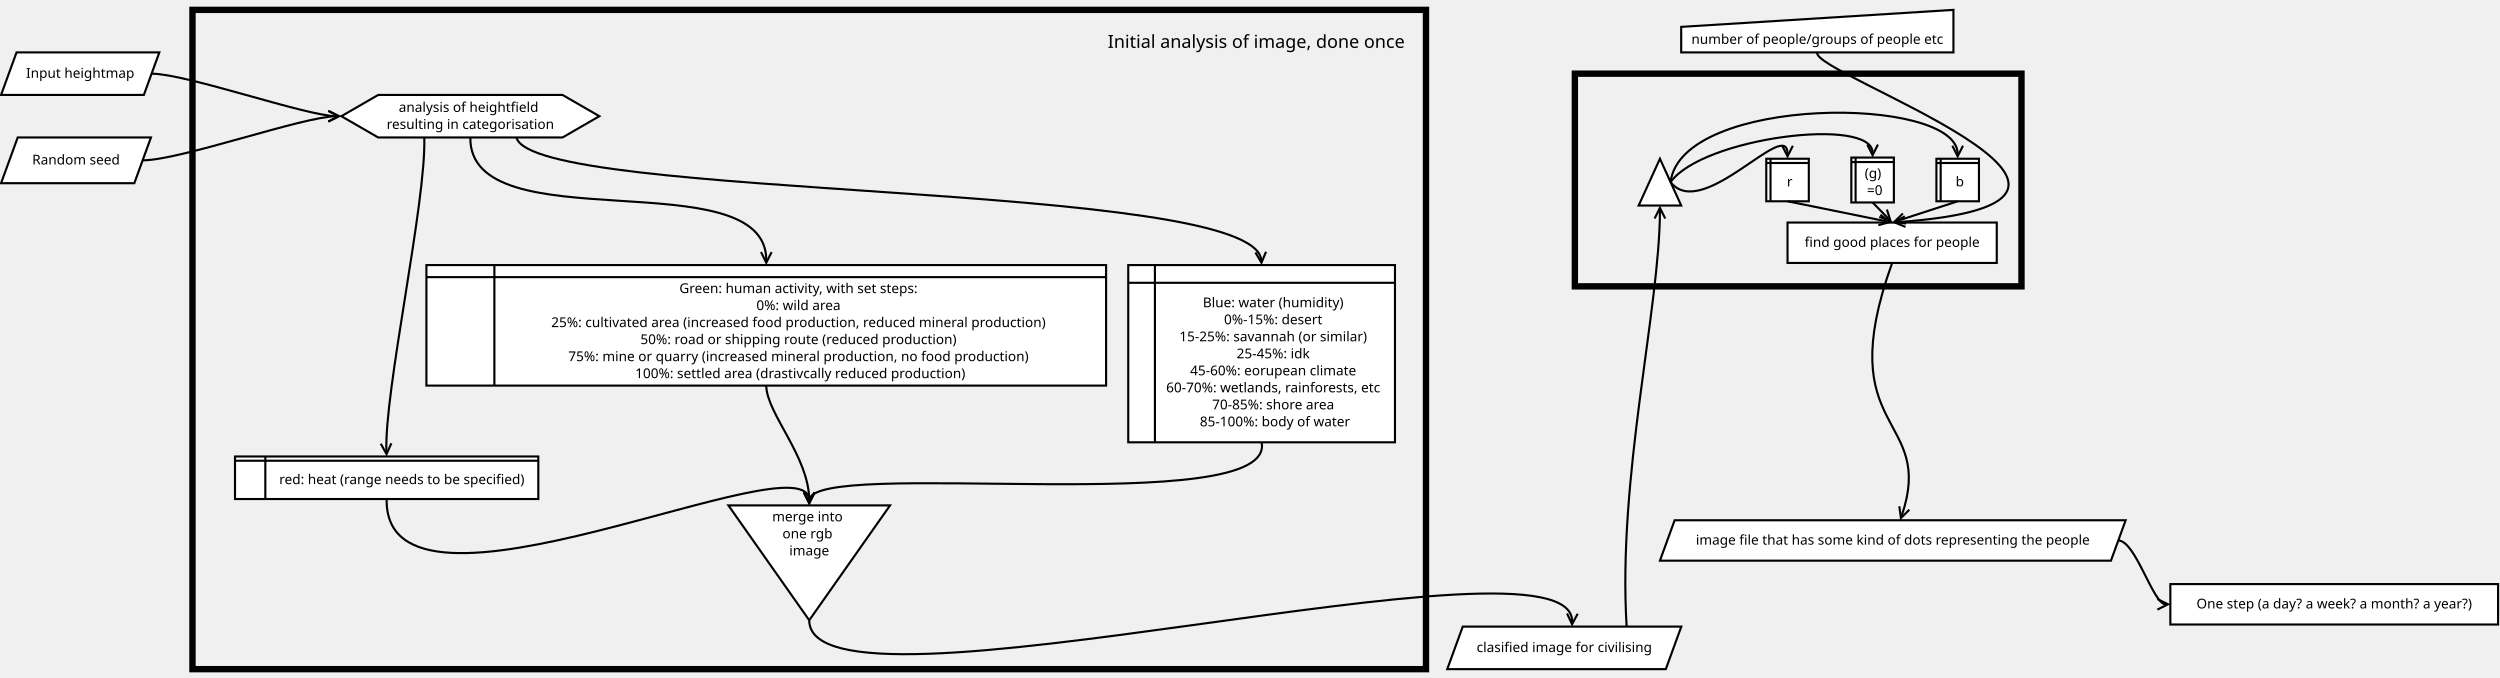
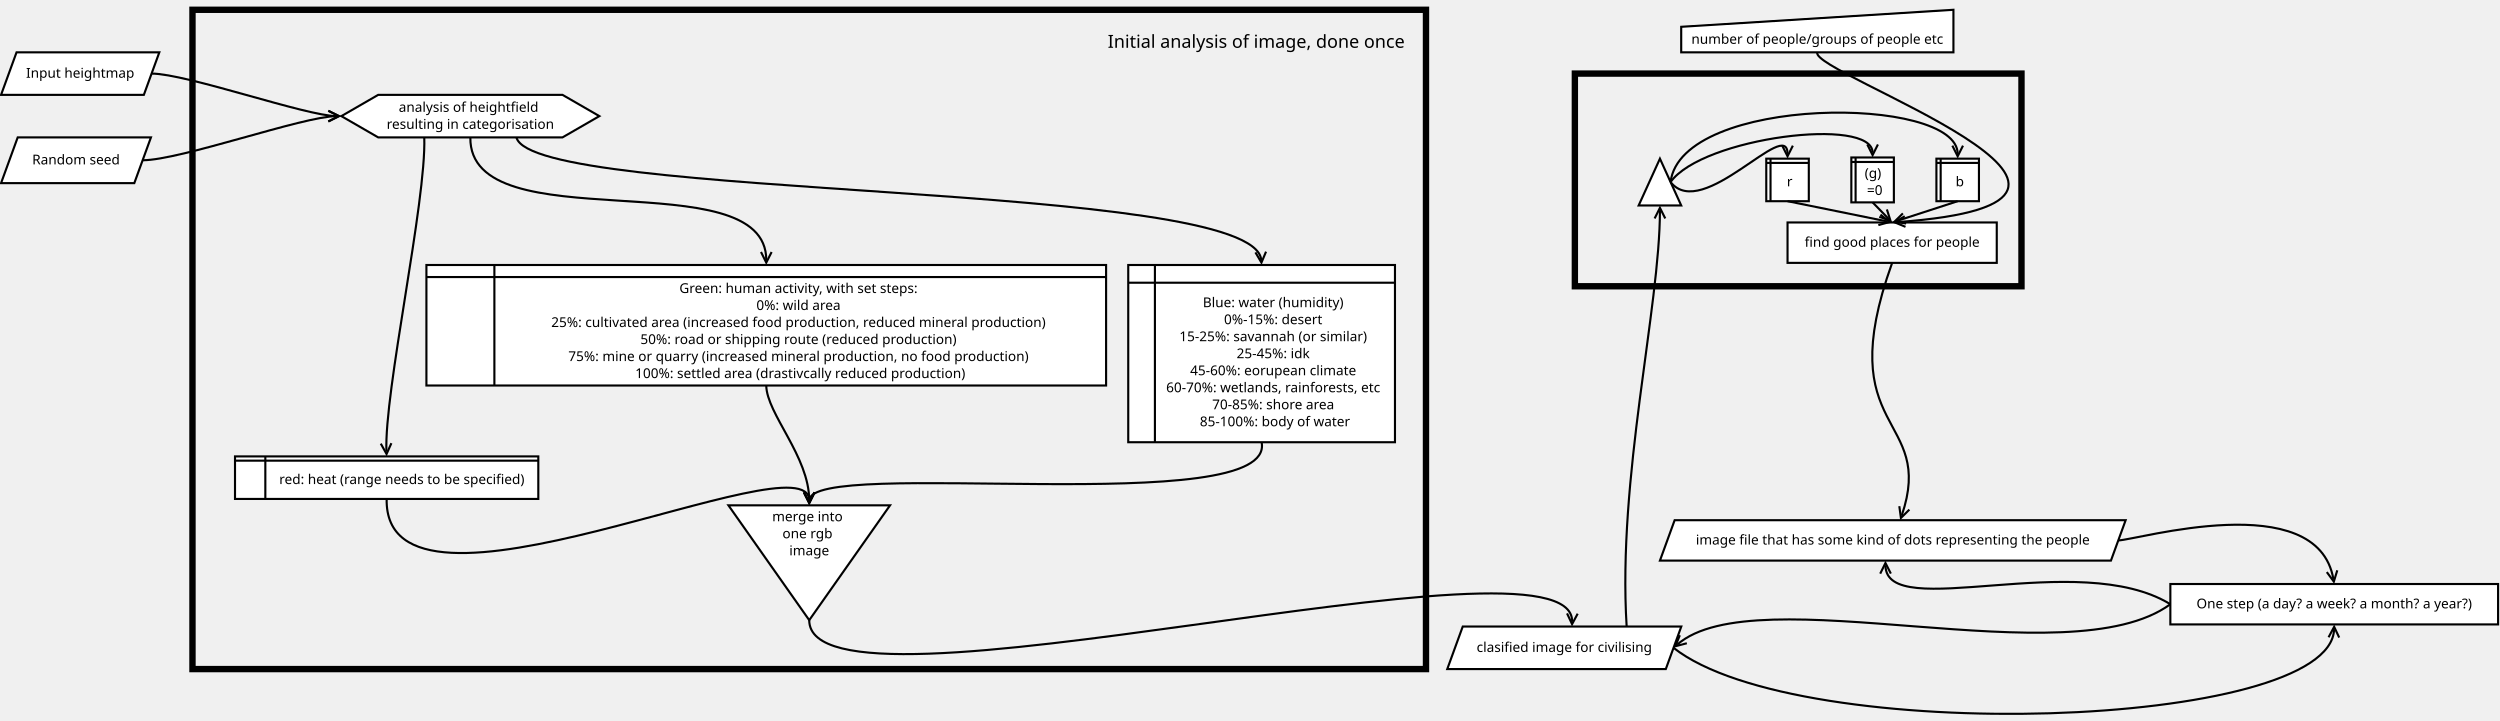
- <svg xmlns="http://www.w3.org/2000/svg" width="118cm" height="32cm" viewBox="19 36 2351 627">
+ <svg xmlns="http://www.w3.org/2000/svg" width="118cm" height="34cm" viewBox="19 36 2351 667">
  <g id="Background">
    <rect style="fill: none; stroke-opacity: 1; stroke-width: 6; stroke: #000000" x="200" y="40" width="1160" height="620" rx="0" ry="0" />
    <g>
      <polygon style="fill: #ffffff; fill-opacity: 1; stroke-opacity: 1; stroke-width: 2; stroke: #000000" fill-rule="evenodd" points="34.559,80 168.832,80 154.274,120 20,120 " />
      <text font-size="12.8" style="fill: #000000; fill-opacity: 1; stroke: none;text-anchor:middle;font-family:sans-serif;font-style:normal;font-weight:normal" x="94.416" y="103.9">
        <tspan x="94.416" y="103.9">Input heightmap</tspan>
      </text>
    </g>
    <g>
      <polygon style="fill: #ffffff; fill-opacity: 1; stroke-opacity: 1; stroke-width: 2; stroke: #000000" fill-rule="evenodd" points="35.651,160 160.951,160 145.301,203 20,203 " />
      <text font-size="12.8" style="fill: #000000; fill-opacity: 1; stroke: none;text-anchor:middle;font-family:sans-serif;font-style:normal;font-weight:normal" x="90.476" y="185.4">
        <tspan x="90.476" y="185.4">Random seed</tspan>
      </text>
    </g>
    <g>
      <path style="fill: #ffffff; fill-opacity: 1; stroke-opacity: 1; stroke-width: 2; stroke: #000000" fill-rule="evenodd" d="M 374.66 120 L 547.96,120 L 582.62,140 L 547.96,160 L 374.66,160 L 340,140 L 374.66,120z" />
      <text font-size="12.8" style="fill: #000000; fill-opacity: 1; stroke: none;text-anchor:middle;font-family:sans-serif;font-style:normal;font-weight:normal" x="461.31" y="136">
        <tspan x="461.31" y="136">analysis of heightfield</tspan>
        <tspan x="461.31" y="152">resulting in categorisation</tspan>
      </text>
    </g>
    <g>
      <path style="fill: none; stroke-opacity: 1; stroke-width: 2; stroke: #000000" d="M 161.553 100 C 194.237,100 307.316,140 335.528,140" />
      <polyline style="fill: none; stroke-opacity: 1; stroke-width: 2; stroke: #000000" points="327.764,145 337.764,140 327.764,135 " />
    </g>
    <g>
      <path style="fill: none; stroke-opacity: 1; stroke-width: 2; stroke: #000000" d="M 153.126 181.5 C 188.608,181.5 304.518,140 335.528,140" />
      <polyline style="fill: none; stroke-opacity: 1; stroke-width: 2; stroke: #000000" points="327.764,145 337.764,140 327.764,135 " />
    </g>
    <g>
      <rect style="fill: #ffffff; fill-opacity: 1; stroke-opacity: 1; stroke-width: 2; stroke: #000000" x="240" y="460" width="285.222" height="40" rx="0" ry="0" />
      <line style="fill: none; stroke-opacity: 1; stroke-width: 2; stroke: #000000" x1="268.522" y1="460" x2="268.522" y2="500" />
      <line style="fill: none; stroke-opacity: 1; stroke-width: 2; stroke: #000000" x1="240" y1="464" x2="525.222" y2="464" />
      <text font-size="12.8" style="fill: #000000; fill-opacity: 1; stroke: none;text-anchor:middle;font-family:sans-serif;font-style:normal;font-weight:normal" x="396.872" y="486">
        <tspan x="396.872" y="486">red: heat (range needs to be specified)</tspan>
      </text>
    </g>
    <g>
      <rect style="fill: #ffffff; fill-opacity: 1; stroke-opacity: 1; stroke-width: 2; stroke: #000000" x="420" y="280" width="639.167" height="113.333" rx="0" ry="0" />
      <line style="fill: none; stroke-opacity: 1; stroke-width: 2; stroke: #000000" x1="483.917" y1="280" x2="483.917" y2="393.333" />
      <line style="fill: none; stroke-opacity: 1; stroke-width: 2; stroke: #000000" x1="420" y1="291.333" x2="1059.17" y2="291.333" />
      <text font-size="12.8" style="fill: #000000; fill-opacity: 1; stroke: none;text-anchor:middle;font-family:sans-serif;font-style:normal;font-weight:normal" x="771.542" y="306.333">
        <tspan x="771.542" y="306.333">Green: human activity, with set steps:</tspan>
        <tspan x="771.542" y="322.333">0%: wild area</tspan>
        <tspan x="771.542" y="338.333">25%: cultivated area (increased food production, reduced mineral production)</tspan>
        <tspan x="771.542" y="354.333">50%: road or shipping route (reduced production)</tspan>
        <tspan x="771.542" y="370.333">75%: mine or quarry (increased mineral production, no food production)</tspan>
        <tspan x="771.542" y="386.333">100%: settled area (drastivcally reduced production)</tspan>
      </text>
    </g>
    <g>
      <rect style="fill: #ffffff; fill-opacity: 1; stroke-opacity: 1; stroke-width: 2; stroke: #000000" x="1080" y="280" width="250.833" height="166.667" rx="0" ry="0" />
      <line style="fill: none; stroke-opacity: 1; stroke-width: 2; stroke: #000000" x1="1105.08" y1="280" x2="1105.08" y2="446.667" />
      <line style="fill: none; stroke-opacity: 1; stroke-width: 2; stroke: #000000" x1="1080" y1="296.667" x2="1330.83" y2="296.667" />
      <text font-size="12.8" style="fill: #000000; fill-opacity: 1; stroke: none;text-anchor:middle;font-family:sans-serif;font-style:normal;font-weight:normal" x="1217.96" y="319.667">
        <tspan x="1217.96" y="319.667">Blue: water (humidity)</tspan>
        <tspan x="1217.96" y="335.667">0%-15%: desert</tspan>
        <tspan x="1217.96" y="351.667">15-25%: savannah (or similar)</tspan>
        <tspan x="1217.96" y="367.667">25-45%: idk</tspan>
        <tspan x="1217.96" y="383.667">45-60%: eorupean climate</tspan>
        <tspan x="1217.96" y="399.667">60-70%: wetlands, rainforests, etc</tspan>
        <tspan x="1217.96" y="415.667">70-85%: shore area</tspan>
        <tspan x="1217.96" y="431.667">85-100%: body of water</tspan>
      </text>
    </g>
    <g>
-       <path style="fill: none; stroke-opacity: 1; stroke-width: 2; stroke: #000000" d="M 417.985 160 C 420,220 380,400 382.417,455.532" />
-       <polyline style="fill: none; stroke-opacity: 1; stroke-width: 2; stroke: #000000" points="377.084,447.993 382.514,457.766 387.074,447.558 " />
-     </g>
-     <g>
-       <path style="fill: none; stroke-opacity: 1; stroke-width: 2; stroke: #000000" d="M 461.31 160 C 460,260 740,180 739.602,275.528" />
-       <polyline style="fill: none; stroke-opacity: 1; stroke-width: 2; stroke: #000000" points="734.634,267.743 739.593,277.764 744.634,267.785 " />
-     </g>
-     <g>
-       <path style="fill: none; stroke-opacity: 1; stroke-width: 2; stroke: #000000" d="M 504.635 160 C 520,220 1200,200 1205.11,275.538" />
-       <polyline style="fill: none; stroke-opacity: 1; stroke-width: 2; stroke: #000000" points="1199.6,268.13 1205.27,277.769 1209.58,267.454 " />
+       <path style="fill: none; stroke-opacity: 1; stroke-width: 2; stroke: #000000" d="M 417.986 160 C 420,220 380,400 382.417,455.532" />
+       <polyline style="fill: none; stroke-opacity: 1; stroke-width: 2; stroke: #000000" points="377.085,447.993 382.515,457.766 387.075,447.558 " />
+     </g>
+     <g>
+       <path style="fill: none; stroke-opacity: 1; stroke-width: 2; stroke: #000000" d="M 461.31 160 C 460,260 740,180 739.603,275.528" />
+       <polyline style="fill: none; stroke-opacity: 1; stroke-width: 2; stroke: #000000" points="734.635,267.743 739.593,277.764 744.635,267.785 " />
+     </g>
+     <g>
+       <path style="fill: none; stroke-opacity: 1; stroke-width: 2; stroke: #000000" d="M 504.634 160 C 520,220 1200,200 1205.11,275.538" />
+       <polyline style="fill: none; stroke-opacity: 1; stroke-width: 2; stroke: #000000" points="1199.6,268.13 1205.26,277.769 1209.58,267.454 " />
    </g>
    <g>
      <polygon style="fill: #ffffff; fill-opacity: 1; stroke-opacity: 1; stroke-width: 2; stroke: #000000" fill-rule="evenodd" points="704,506 856,506 780,614 " />
      <text font-size="12.8" style="fill: #000000; fill-opacity: 1; stroke: none;text-anchor:middle;font-family:sans-serif;font-style:normal;font-weight:normal" x="780" y="521">
        <tspan x="780" y="521">merge into</tspan>
        <tspan x="780" y="537">one rgb</tspan>
        <tspan x="780" y="553">image</tspan>
      </text>
    </g>
    <g>
-       <path style="fill: none; stroke-opacity: 1; stroke-width: 2; stroke: #000000" d="M 382.611 500 C 380,640 780,440 780,501.528" />
+       <path style="fill: none; stroke-opacity: 1; stroke-width: 2; stroke: #000000" d="M 382.612 500 C 380,640 780,440 780,501.528" />
      <polyline style="fill: none; stroke-opacity: 1; stroke-width: 2; stroke: #000000" points="775,493.764 780,503.764 785,493.764 " />
    </g>
    <g>
-       <path style="fill: none; stroke-opacity: 1; stroke-width: 2; stroke: #000000" d="M 739.583 393.333 C 740,420 780,460 780,501.528" />
+       <path style="fill: none; stroke-opacity: 1; stroke-width: 2; stroke: #000000" d="M 739.584 393.334 C 740,420 780,460 780,501.528" />
      <polyline style="fill: none; stroke-opacity: 1; stroke-width: 2; stroke: #000000" points="775,493.764 780,503.764 785,493.764 " />
    </g>
    <g>
-       <path style="fill: none; stroke-opacity: 1; stroke-width: 2; stroke: #000000" d="M 1205.42 446.667 C 1220,520 780,460 780,501.528" />
+       <path style="fill: none; stroke-opacity: 1; stroke-width: 2; stroke: #000000" d="M 1205.42 446.666 C 1220,520 780,460 780,501.528" />
      <polyline style="fill: none; stroke-opacity: 1; stroke-width: 2; stroke: #000000" points="775,493.764 780,503.764 785,493.764 " />
    </g>
    <g>
      <polygon style="fill: #ffffff; fill-opacity: 1; stroke-opacity: 1; stroke-width: 2; stroke: #000000" fill-rule="evenodd" points="1394.56,620 1600.08,620 1585.52,660 1380,660 " />
      <text font-size="12.8" style="fill: #000000; fill-opacity: 1; stroke: none;text-anchor:middle;font-family:sans-serif;font-style:normal;font-weight:normal" x="1490.04" y="643.9">
        <tspan x="1490.04" y="643.9">clasified image for civilising</tspan>
      </text>
    </g>
    <g>
      <path style="fill: none; stroke-opacity: 1; stroke-width: 2; stroke: #000000" d="M 780 614 C 780,720 1500,520 1497.44,615.529" />
      <polyline style="fill: none; stroke-opacity: 1; stroke-width: 2; stroke: #000000" points="1492.65,607.634 1497.38,617.765 1502.65,607.902 " />
    </g>
    <text font-size="12.8" style="fill: #000000; fill-opacity: 1; stroke: none;text-anchor:start;font-family:sans-serif;font-style:normal;font-weight:normal" x="780" y="350">
      <tspan x="780" y="350" />
    </text>
    <text font-size="16.933" style="fill: #000000; fill-opacity: 1; stroke: none;text-anchor:end;font-family:sans-serif;font-style:normal;font-weight:normal" x="1340" y="75.75">
      <tspan x="1340" y="75.75">Initial analysis of image, done once</tspan>
    </text>
    <rect style="fill: none; stroke-opacity: 1; stroke-width: 6; stroke: #000000" x="1500" y="100" width="420" height="200" rx="0" ry="0" />
    <g>
      <rect style="fill: #ffffff; fill-opacity: 1; stroke-opacity: 1; stroke-width: 2; stroke: #000000" x="1700" y="240" width="196.75" height="38" rx="0" ry="0" />
      <text font-size="12.8" style="fill: #000000; fill-opacity: 1; stroke: none;text-anchor:middle;font-family:sans-serif;font-style:normal;font-weight:normal" x="1798.38" y="262.9">
        <tspan x="1798.38" y="262.9">find good places for people</tspan>
      </text>
    </g>
    <g>
      <polygon style="fill: #ffffff; fill-opacity: 1; stroke-opacity: 1; stroke-width: 2; stroke: #000000" fill-rule="evenodd" points="1560,224 1600,224 1580,180 " />
      <text font-size="12.8" style="fill: #000000; fill-opacity: 1; stroke: none;text-anchor:middle;font-family:sans-serif;font-style:normal;font-weight:normal" x="1580" y="217">
        <tspan x="1580" y="217" />
      </text>
    </g>
    <g>
      <rect style="fill: #ffffff; fill-opacity: 1; stroke-opacity: 1; stroke-width: 2; stroke: #000000" x="1680" y="180" width="40" height="40" rx="0" ry="0" />
      <line style="fill: none; stroke-opacity: 1; stroke-width: 2; stroke: #000000" x1="1684" y1="180" x2="1684" y2="220" />
      <line style="fill: none; stroke-opacity: 1; stroke-width: 2; stroke: #000000" x1="1680" y1="184" x2="1720" y2="184" />
      <text font-size="12.8" style="fill: #000000; fill-opacity: 1; stroke: none;text-anchor:middle;font-family:sans-serif;font-style:normal;font-weight:normal" x="1702" y="206">
        <tspan x="1702" y="206">r</tspan>
      </text>
    </g>
    <g>
      <rect style="fill: #ffffff; fill-opacity: 1; stroke-opacity: 1; stroke-width: 2; stroke: #000000" x="1760" y="178.889" width="40" height="42.222" rx="0" ry="0" />
      <line style="fill: none; stroke-opacity: 1; stroke-width: 2; stroke: #000000" x1="1764" y1="178.889" x2="1764" y2="221.111" />
      <line style="fill: none; stroke-opacity: 1; stroke-width: 2; stroke: #000000" x1="1760" y1="183.111" x2="1800" y2="183.111" />
      <text font-size="12.8" style="fill: #000000; fill-opacity: 1; stroke: none;text-anchor:middle;font-family:sans-serif;font-style:normal;font-weight:normal" x="1782" y="198.111">
        <tspan x="1782" y="198.111">(g)</tspan>
        <tspan x="1782" y="214.111">=0</tspan>
      </text>
    </g>
    <g>
      <rect style="fill: #ffffff; fill-opacity: 1; stroke-opacity: 1; stroke-width: 2; stroke: #000000" x="1840" y="180" width="40" height="40" rx="0" ry="0" />
      <line style="fill: none; stroke-opacity: 1; stroke-width: 2; stroke: #000000" x1="1844" y1="180" x2="1844" y2="220" />
      <line style="fill: none; stroke-opacity: 1; stroke-width: 2; stroke: #000000" x1="1840" y1="184" x2="1880" y2="184" />
      <text font-size="12.8" style="fill: #000000; fill-opacity: 1; stroke: none;text-anchor:middle;font-family:sans-serif;font-style:normal;font-weight:normal" x="1862" y="206">
        <tspan x="1862" y="206">b</tspan>
      </text>
    </g>
    <g>
      <path style="fill: none; stroke-opacity: 1; stroke-width: 2; stroke: #000000" d="M 1590 202 C 1620,240 1700,140 1700,175.528" />
      <polyline style="fill: none; stroke-opacity: 1; stroke-width: 2; stroke: #000000" points="1695,167.764 1700,177.764 1705,167.764 " />
    </g>
    <g>
      <path style="fill: none; stroke-opacity: 1; stroke-width: 2; stroke: #000000" d="M 1590 202 C 1620,160 1780,140 1780,174.417" />
      <polyline style="fill: none; stroke-opacity: 1; stroke-width: 2; stroke: #000000" points="1775,166.653 1780,176.653 1785,166.653 " />
    </g>
    <g>
      <path style="fill: none; stroke-opacity: 1; stroke-width: 2; stroke: #000000" d="M 1590 202 C 1600,120 1860,120 1860,175.528" />
      <polyline style="fill: none; stroke-opacity: 1; stroke-width: 2; stroke: #000000" points="1855,167.764 1860,177.764 1865,167.764 " />
    </g>
    <g>
      <path style="fill: none; stroke-opacity: 1; stroke-width: 2; stroke: #000000" d="M 1548.7 620 C 1540,480 1580,320 1580,228.472" />
      <polyline style="fill: none; stroke-opacity: 1; stroke-width: 2; stroke: #000000" points="1585,236.236 1580,226.236 1575,236.236 " />
    </g>
    <g>
      <line style="fill: none; stroke-opacity: 1; stroke-width: 2; stroke: #000000" x1="1700" y1="220" x2="1793.99" y2="239.109" />
      <polyline style="fill: none; stroke-opacity: 1; stroke-width: 2; stroke: #000000" points="1785.39,242.462 1796.18,239.555 1787.38,232.662 " />
    </g>
    <g>
-       <line style="fill: none; stroke-opacity: 1; stroke-width: 2; stroke: #000000" x1="1780" y1="221.111" x2="1795.26" y2="236.794" />
+       <line style="fill: none; stroke-opacity: 1; stroke-width: 2; stroke: #000000" x1="1780" y1="221.112" x2="1795.26" y2="236.795" />
      <polyline style="fill: none; stroke-opacity: 1; stroke-width: 2; stroke: #000000" points="1786.26,234.716 1796.82,238.397 1793.43,227.743 " />
    </g>
    <g>
      <line style="fill: none; stroke-opacity: 1; stroke-width: 2; stroke: #000000" x1="1860" y1="220" x2="1802.63" y2="238.619" />
      <polyline style="fill: none; stroke-opacity: 1; stroke-width: 2; stroke: #000000" points="1808.47,231.467 1800.5,239.31 1811.56,240.979 " />
    </g>
    <g>
      <polygon style="fill: #ffffff; fill-opacity: 1; stroke-opacity: 1; stroke-width: 2; stroke: #000000" fill-rule="evenodd" points="1593.83,520 2017.95,520 2004.12,558 1580,558 " />
      <text font-size="12.8" style="fill: #000000; fill-opacity: 1; stroke: none;text-anchor:middle;font-family:sans-serif;font-style:normal;font-weight:normal" x="1798.98" y="542.9">
        <tspan x="1798.98" y="542.9">image file that has some kind of dots representing the people</tspan>
      </text>
    </g>
    <g>
      <path style="fill: none; stroke-opacity: 1; stroke-width: 2; stroke: #000000" d="M 1798.38 278 C 1740,440 1840,420 1807.34,515.767" />
      <polyline style="fill: none; stroke-opacity: 1; stroke-width: 2; stroke: #000000" points="1805.11,506.805 1806.61,517.884 1814.57,510.033 " />
    </g>
    <g>
      <rect style="fill: #ffffff; fill-opacity: 1; stroke-opacity: 1; stroke-width: 2; stroke: #000000" x="2060" y="580" width="308.2" height="38" rx="0" ry="0" />
      <text font-size="12.8" style="fill: #000000; fill-opacity: 1; stroke: none;text-anchor:middle;font-family:sans-serif;font-style:normal;font-weight:normal" x="2214.1" y="602.9">
        <tspan x="2214.1" y="602.9">One step (a day? a week? a month? a year?)</tspan>
      </text>
    </g>
    <g>
      <path style="fill: #ffffff; fill-opacity: 1; stroke-opacity: 1; stroke-width: 2; stroke: #000000" fill-rule="evenodd" d="M 1600 56 L 1856,40 L 1856,80 L 1600,80 L 1600,56z" />
      <text font-size="12.8" style="fill: #000000; fill-opacity: 1; stroke: none;text-anchor:middle;font-family:sans-serif;font-style:normal;font-weight:normal" x="1728" y="72">
        <tspan x="1728" y="72">number of people/groups of people etc</tspan>
      </text>
    </g>
    <g>
      <path style="fill: none; stroke-opacity: 1; stroke-width: 2; stroke: #000000" d="M 1728 80 C 1720,100 2080,220 1802.84,239.683" />
-       <polyline style="fill: none; stroke-opacity: 1; stroke-width: 2; stroke: #000000" points="1810.23,234.146 1800.61,239.842 1810.93,244.121 " />
-     </g>
-     <g>
-       <path style="fill: none; stroke-opacity: 1; stroke-width: 2; stroke: #000000" d="M 2011.04 539 C 2027.29,539 2043.74,599 2055.53,599" />
-       <polyline style="fill: none; stroke-opacity: 1; stroke-width: 2; stroke: #000000" points="2047.76,604 2057.76,599 2047.76,594 " />
+       <polyline style="fill: none; stroke-opacity: 1; stroke-width: 2; stroke: #000000" points="1810.23,234.146 1800.61,239.842 1810.94,244.121 " />
+     </g>
+     <g>
+       <path style="fill: none; stroke-opacity: 1; stroke-width: 2; stroke: #000000" d="M 2011.04 539 C 2027.3,539 2198.5,488 2213.35,575.591" />
+       <polyline style="fill: none; stroke-opacity: 1; stroke-width: 2; stroke: #000000" points="2207.12,568.772 2213.73,577.795 2216.98,567.1 " />
+     </g>
+     <g>
+       <path style="fill: none; stroke-opacity: 1; stroke-width: 2; stroke: #000000" d="M 1592.8 640 C 1710.5,733 2211.5,717 2213.98,622.471" />
+       <polyline style="fill: none; stroke-opacity: 1; stroke-width: 2; stroke: #000000" points="2218.78,630.363 2214.04,620.235 2208.78,630.101 " />
+     </g>
+     <g>
+       <path style="fill: none; stroke-opacity: 1; stroke-width: 2; stroke: #000000" d="M 2060 599 C 1973.5,546 1792.5,617 1792.09,562.472" />
+       <polyline style="fill: none; stroke-opacity: 1; stroke-width: 2; stroke: #000000" points="1797.15,570.199 1792.08,560.236 1787.15,570.273 " />
+     </g>
+     <g>
+       <path style="fill: none; stroke-opacity: 1; stroke-width: 2; stroke: #000000" d="M 2060 599 C 1964.5,669 1670.5,572 1596.17,637.055" />
+       <polyline style="fill: none; stroke-opacity: 1; stroke-width: 2; stroke: #000000" points="1598.72,628.179 1594.49,638.527 1605.3,635.704 " />
    </g>
  </g>
</svg>
